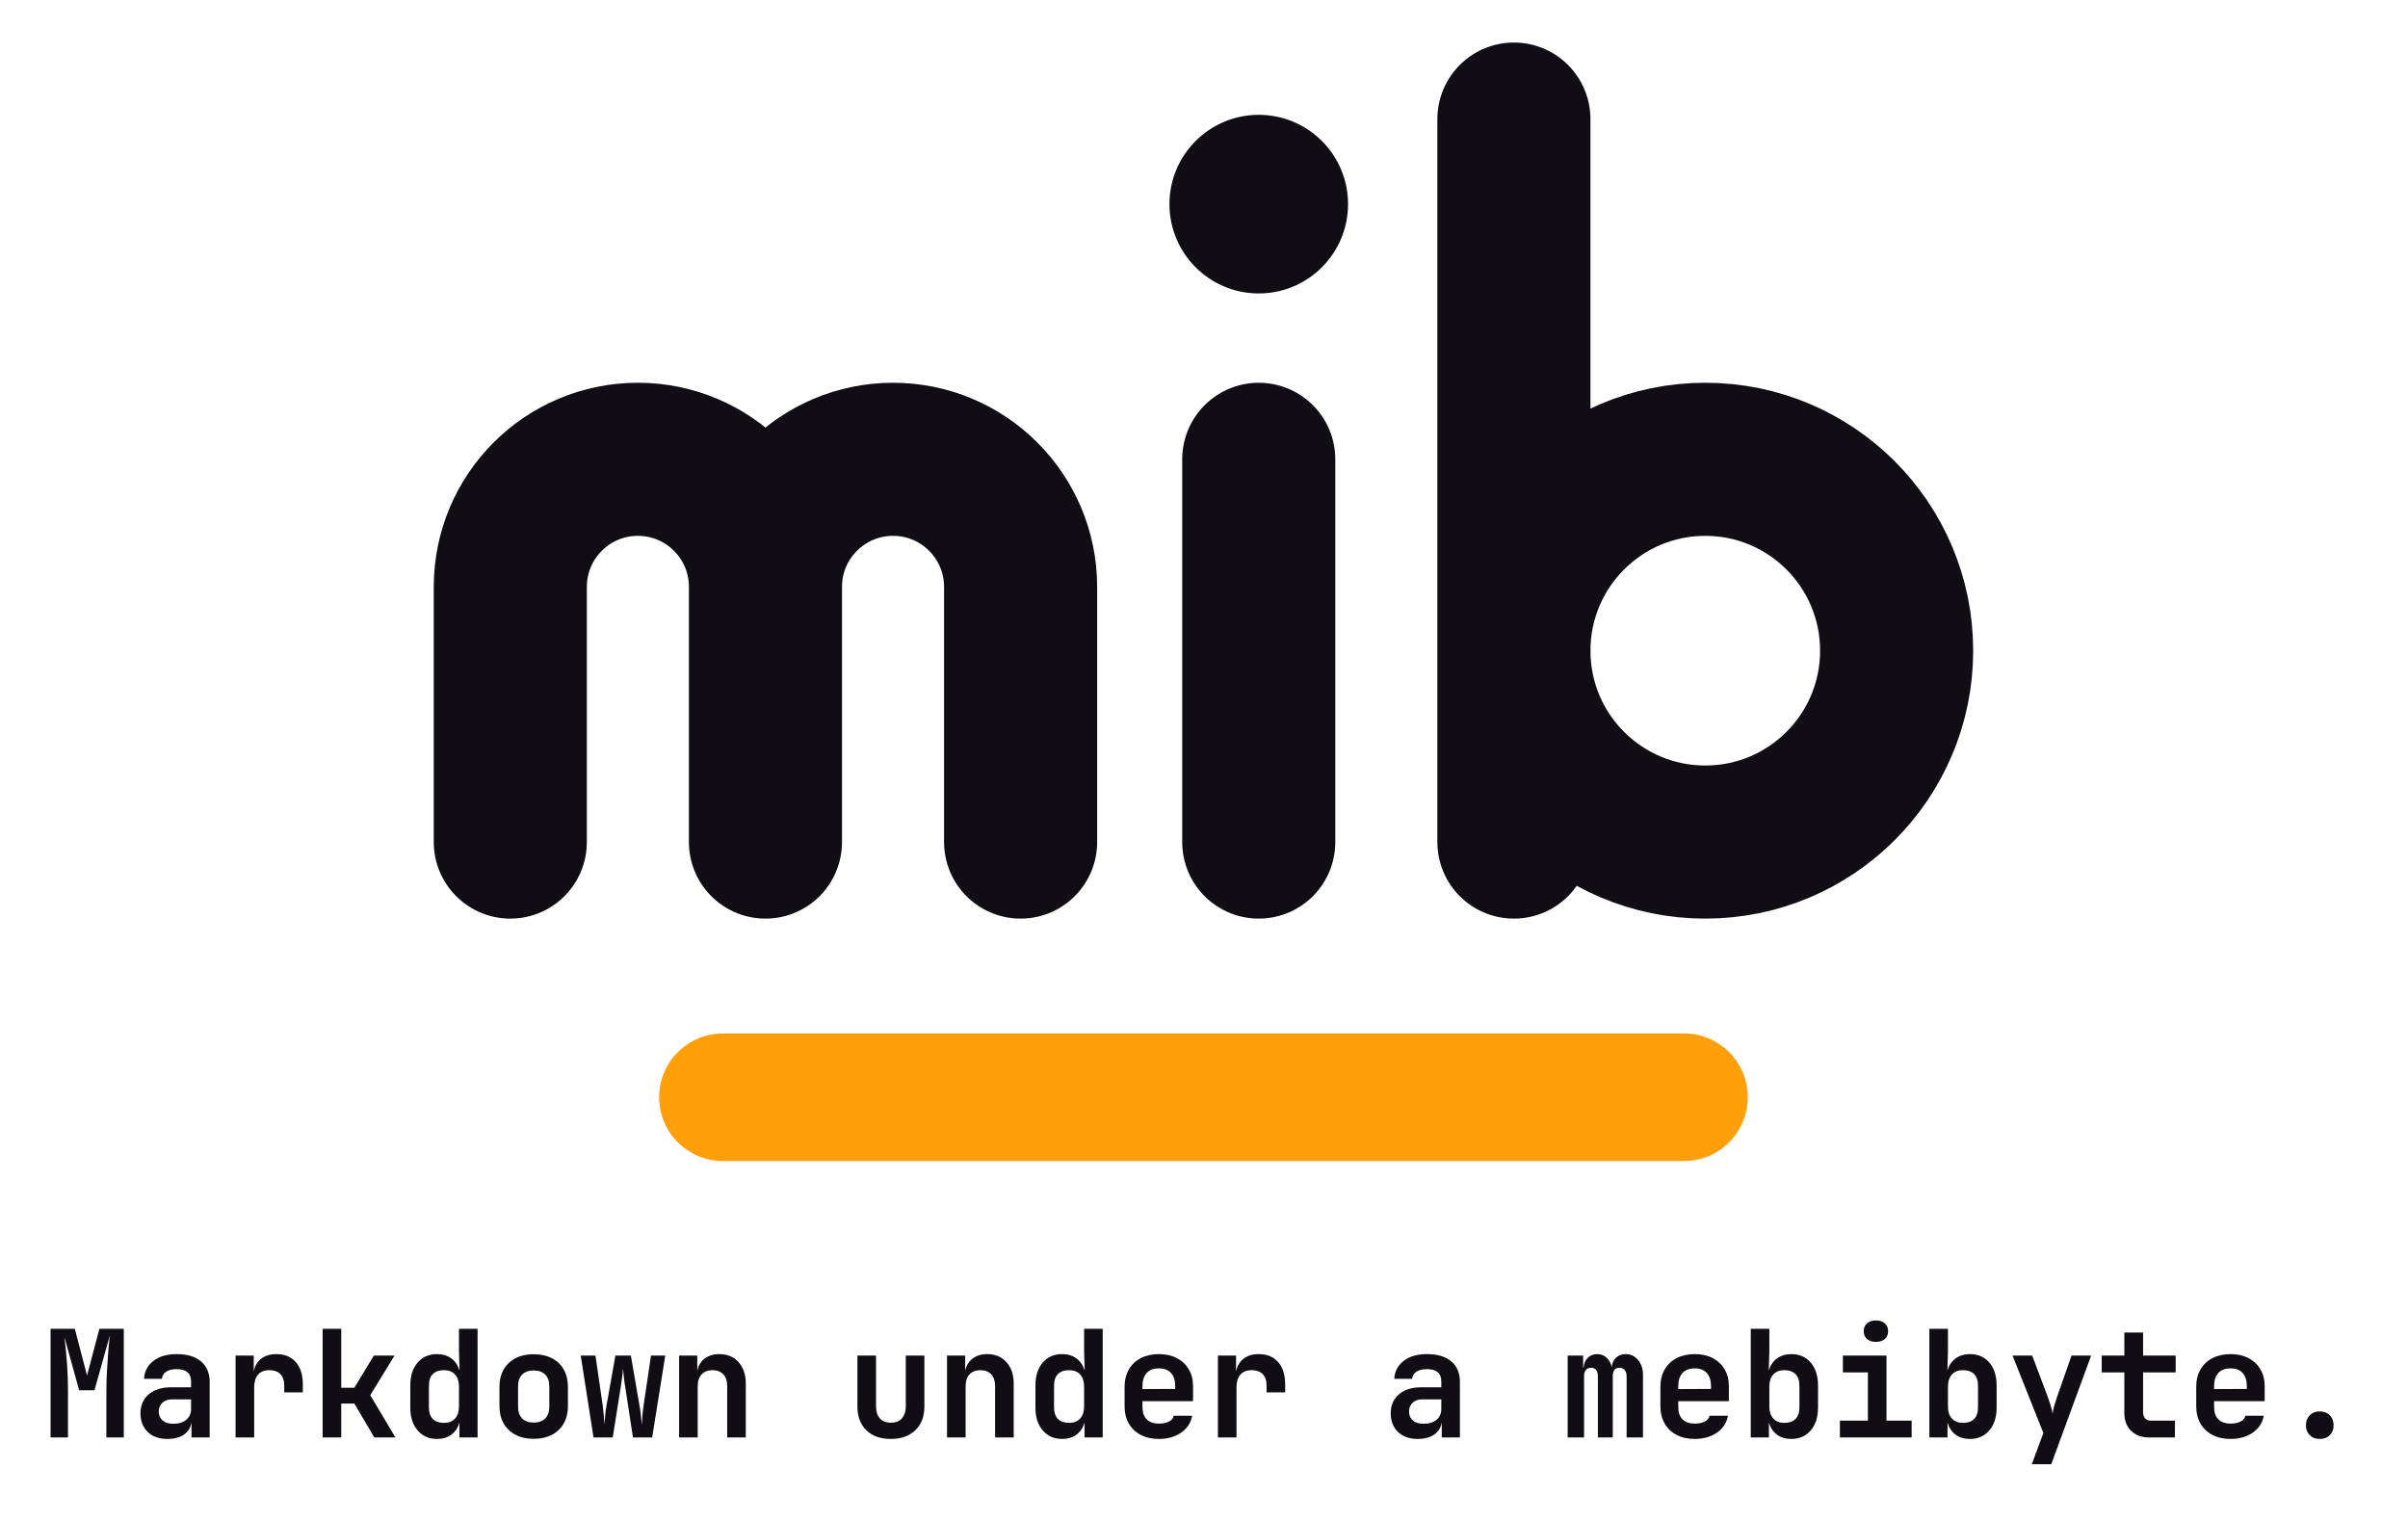
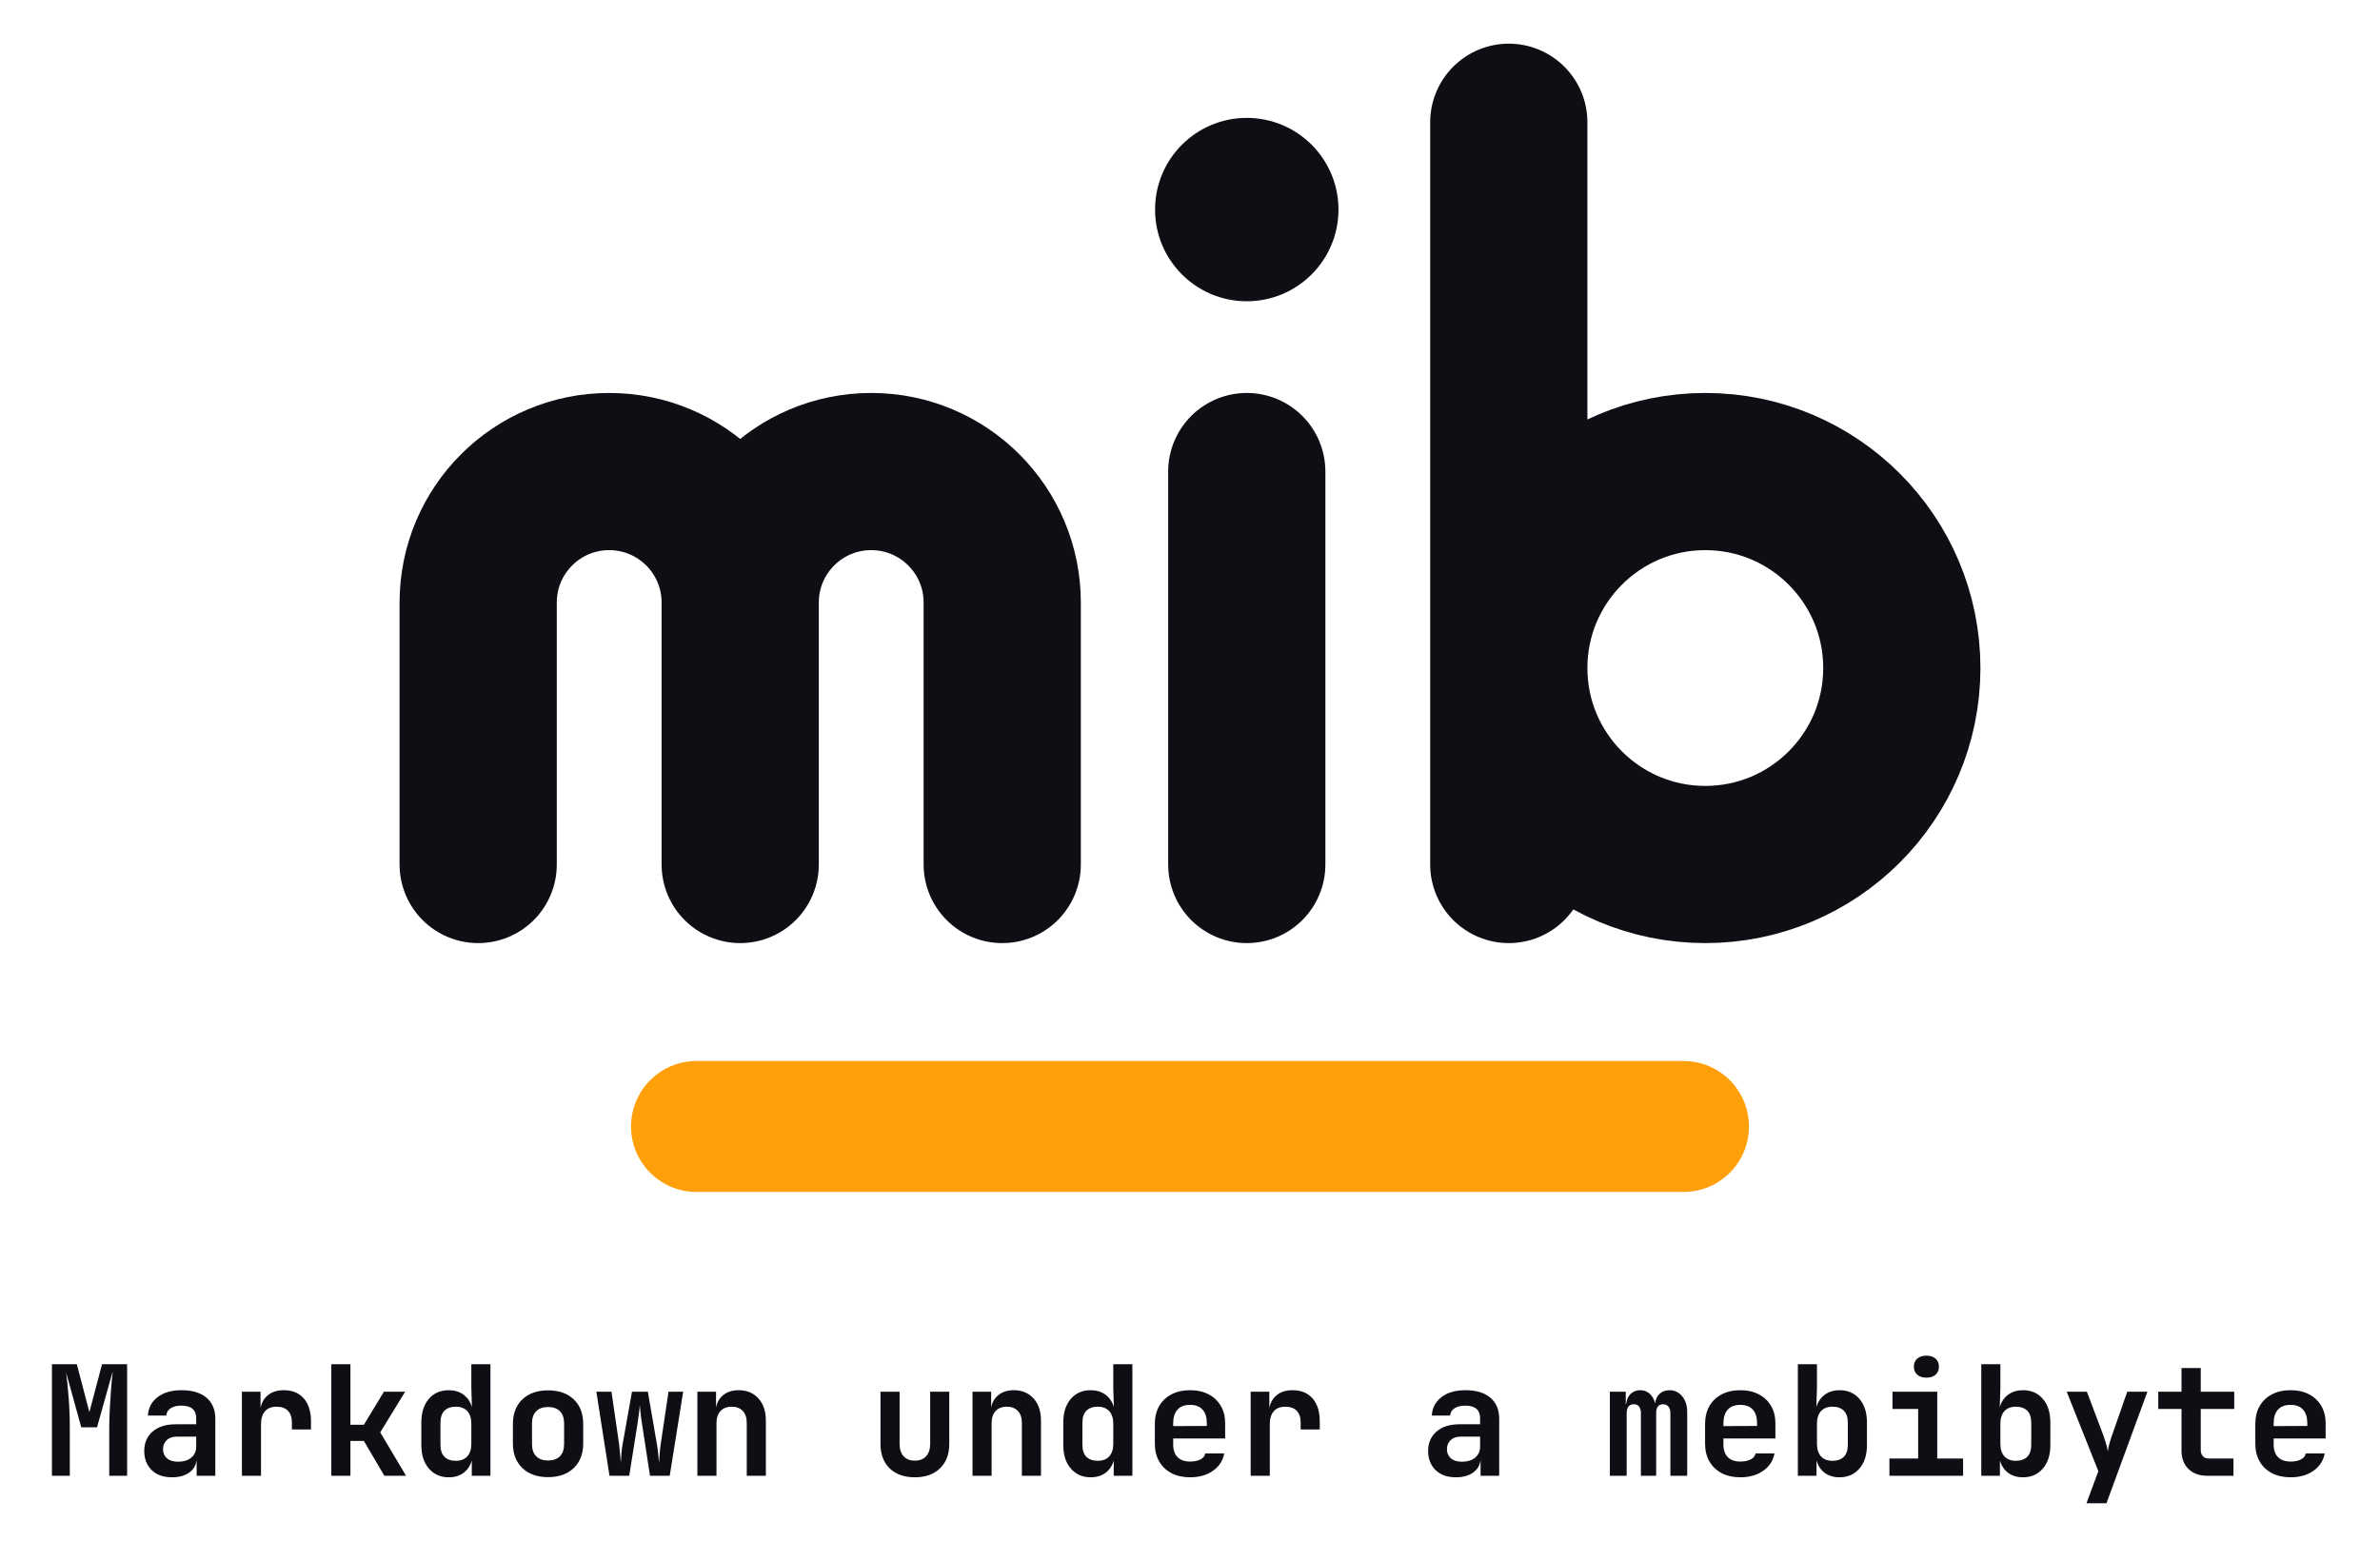
- <svg xmlns="http://www.w3.org/2000/svg" width="453" height="286" viewBox="0 0 453 286">
-   <g transform="translate(80.00 62.40) scale(0.8)">
+ <svg xmlns="http://www.w3.org/2000/svg" width="436" height="286" viewBox="0 0 436 286">
+   <g transform="translate(71.60 62.40) scale(0.8)">
    <g fill="none" stroke="#100E14" stroke-width="36" stroke-linecap="round" stroke-linejoin="round">
      <path d="M20 120 V60 A30 30 0 0 1 80 60 V120 M80 60 A30 30 0 0 1 140 60 V120" />
      <path d="M196 30 V120" />
      <path d="M256 -50 V120 M256 75 A45 45 0 1 0 346 75 A45 45 0 1 0 256 75" />
    </g>
    <circle cx="196" cy="-30" r="21" fill="#100E14" />
    <path d="M70.0 180 H296.0" stroke="#FF9F0A" stroke-width="30" stroke-linecap="round" />
  </g>
  <g transform="translate(8.00 270.40)">
    <g fill="#100E14">
      <path transform="translate(0.00 0) scale(0.028 -0.028)" d="M54 0V730H217L299 416L382 730H546V0H429V307Q429 370 432.5 437.5Q436 505 441.0 568.5Q446 632 452 684L349 317H246L147 675Q156 606 163.5 510.5Q171 415 171 307V0Z" />
      <path transform="translate(16.80 0) scale(0.028 -0.028)" d="M239 -10Q155 -10 106.5 37.5Q58 85 58 162Q58 242 113.0 289.5Q168 337 264 337H398V376Q398 459 301 459Q257 459 231.0 442.0Q205 425 202 394H82Q86 468 144.5 514.0Q203 560 302 560Q407 560 465.0 511.0Q523 462 523 373V0H401V103Q394 50 351.0 20.0Q308 -10 239 -10ZM279 92Q334 92 366.0 119.0Q398 146 398 191V256H270Q229 256 205.0 233.0Q181 210 181 174Q181 137 206.5 114.5Q232 92 279 92Z" />
      <path transform="translate(33.60 0) scale(0.028 -0.028)" d="M97 0V550H219V443Q229 497 268.5 528.5Q308 560 371 560Q455 560 502.0 506.0Q549 452 549 355V303H424V349Q424 399 398.0 425.5Q372 452 324 452Q274 452 248.0 422.0Q222 392 222 337V0Z" />
      <path transform="translate(50.40 0) scale(0.028 -0.028)" d="M82 0V730H207V334H295L426 550H565L402 284L571 0H429L295 228H207V0Z" />
      <path transform="translate(67.20 0) scale(0.028 -0.028)" d="M250 -10Q170 -10 120.5 47.0Q71 104 71 200V349Q71 446 120.0 503.0Q169 560 250 560Q307 560 346.5 531.0Q386 502 402 450L398 576V730H523V0H401V100Q386 48 347.0 19.0Q308 -10 250 -10ZM297 98Q345 98 371.5 127.0Q398 156 398 209V341Q398 394 371.5 423.0Q345 452 297 452Q249 452 222.5 426.0Q196 400 196 346V204Q196 150 222.5 124.0Q249 98 297 98Z" />
      <path transform="translate(84.00 0) scale(0.028 -0.028)" d="M300 -9Q194 -9 132.0 50.5Q70 110 70 211V339Q70 441 132.0 500.0Q194 559 300 559Q406 559 468.0 500.0Q530 441 530 339V211Q530 110 468.0 50.5Q406 -9 300 -9ZM300 100Q350 100 377.5 127.5Q405 155 405 207V343Q405 395 377.5 422.5Q350 450 300 450Q250 450 222.5 422.5Q195 395 195 343V207Q195 155 222.5 127.5Q250 100 300 100Z" />
      <path transform="translate(100.80 0) scale(0.028 -0.028)" d="M102 0 16 550H115L164 213Q168 182 171.0 146.0Q174 110 176 86Q177 110 180.0 146.0Q183 182 189 213L249 550H353L411 213Q417 182 420.5 145.5Q424 109 426 85Q428 109 430.5 145.5Q433 182 438 213L488 550H584L496 0H367L315 339Q310 367 306.0 403.5Q302 440 300 463Q299 440 294.0 403.5Q289 367 285 339L231 0Z" />
      <path transform="translate(117.60 0) scale(0.028 -0.028)" d="M77 0V550H199V447Q209 499 248.0 529.5Q287 560 347 560Q428 560 476.5 506.0Q525 452 525 361V0H400V346Q400 397 373.5 424.5Q347 452 302 452Q255 452 228.5 424.0Q202 396 202 344V0Z" />
      <path transform="translate(151.20 0) scale(0.028 -0.028)" d="M300 -10Q195 -10 135.0 48.5Q75 107 75 208V550H200V209Q200 157 226.0 128.0Q252 99 300 99Q347 99 373.5 128.0Q400 157 400 209V550H525V208Q525 107 464.0 48.5Q403 -10 300 -10Z" />
      <path transform="translate(168.00 0) scale(0.028 -0.028)" d="M77 0V550H199V447Q209 499 248.0 529.5Q287 560 347 560Q428 560 476.5 506.0Q525 452 525 361V0H400V346Q400 397 373.5 424.5Q347 452 302 452Q255 452 228.5 424.0Q202 396 202 344V0Z" />
      <path transform="translate(184.80 0) scale(0.028 -0.028)" d="M250 -10Q170 -10 120.5 47.0Q71 104 71 200V349Q71 446 120.0 503.0Q169 560 250 560Q307 560 346.5 531.0Q386 502 402 450L398 576V730H523V0H401V100Q386 48 347.0 19.0Q308 -10 250 -10ZM297 98Q345 98 371.5 127.0Q398 156 398 209V341Q398 394 371.5 423.0Q345 452 297 452Q249 452 222.5 426.0Q196 400 196 346V204Q196 150 222.5 124.0Q249 98 297 98Z" />
      <path transform="translate(201.60 0) scale(0.028 -0.028)" d="M301 -10Q231 -10 179.0 17.0Q127 44 98.5 93.5Q70 143 70 210V340Q70 407 98.5 456.5Q127 506 179.0 533.0Q231 560 301 560Q370 560 421.5 533.0Q473 506 501.5 457.5Q530 409 530 344V244H190V206Q190 150 219.0 121.5Q248 93 301 93Q340 93 367.5 106.5Q395 120 400 146H524Q511 75 450.0 32.5Q389 -10 301 -10ZM190 344V325L410 326V345Q410 402 382.0 433.0Q354 464 301 464Q246 464 218.0 432.5Q190 401 190 344Z" />
      <path transform="translate(218.40 0) scale(0.028 -0.028)" d="M97 0V550H219V443Q229 497 268.5 528.5Q308 560 371 560Q455 560 502.0 506.0Q549 452 549 355V303H424V349Q424 399 398.0 425.5Q372 452 324 452Q274 452 248.0 422.0Q222 392 222 337V0Z" />
      <path transform="translate(252.00 0) scale(0.028 -0.028)" d="M239 -10Q155 -10 106.5 37.5Q58 85 58 162Q58 242 113.0 289.5Q168 337 264 337H398V376Q398 459 301 459Q257 459 231.0 442.0Q205 425 202 394H82Q86 468 144.5 514.0Q203 560 302 560Q407 560 465.0 511.0Q523 462 523 373V0H401V103Q394 50 351.0 20.0Q308 -10 239 -10ZM279 92Q334 92 366.0 119.0Q398 146 398 191V256H270Q229 256 205.0 233.0Q181 210 181 174Q181 137 206.5 114.5Q232 92 279 92Z" />
      <path transform="translate(285.60 0) scale(0.028 -0.028)" d="M47 0V550H151V470H154Q157 510 182.0 535.0Q207 560 245 560Q282 560 308.0 536.5Q334 513 343 473Q347 513 372.5 536.5Q398 560 437 560Q487 560 520.0 520.5Q553 481 553 419V0H443V410Q443 437 430.5 452.5Q418 468 395 468Q350 468 350 410V0H250V410Q250 437 238.5 452.5Q227 468 205 468Q157 468 157 410V0Z" />
      <path transform="translate(302.40 0) scale(0.028 -0.028)" d="M301 -10Q231 -10 179.0 17.0Q127 44 98.5 93.5Q70 143 70 210V340Q70 407 98.5 456.5Q127 506 179.0 533.0Q231 560 301 560Q370 560 421.5 533.0Q473 506 501.5 457.5Q530 409 530 344V244H190V206Q190 150 219.0 121.5Q248 93 301 93Q340 93 367.5 106.5Q395 120 400 146H524Q511 75 450.0 32.5Q389 -10 301 -10ZM190 344V325L410 326V345Q410 402 382.0 433.0Q354 464 301 464Q246 464 218.0 432.5Q190 401 190 344Z" />
      <path transform="translate(319.20 0) scale(0.028 -0.028)" d="M350 -10Q292 -10 253.0 19.0Q214 48 199 100V0H77V730H202V576L198 450Q214 502 253.5 531.0Q293 560 350 560Q431 560 480.0 503.0Q529 446 529 349V200Q529 104 479.5 47.0Q430 -10 350 -10ZM303 98Q351 98 377.5 124.0Q404 150 404 204V346Q404 400 377.5 426.0Q351 452 303 452Q255 452 228.5 423.0Q202 394 202 341V209Q202 156 228.5 127.0Q255 98 303 98Z" />
      <path transform="translate(336.00 0) scale(0.028 -0.028)" d="M76 0V113H264V437H96V550H389V113H558V0ZM318 642Q280 642 258.0 661.5Q236 681 236 714Q236 747 258.0 766.5Q280 786 318 786Q356 786 378.0 766.5Q400 747 400 714Q400 681 378.0 661.5Q356 642 318 642Z" />
      <path transform="translate(352.80 0) scale(0.028 -0.028)" d="M350 -10Q292 -10 253.0 19.0Q214 48 199 100V0H77V730H202V576L198 450Q214 502 253.5 531.0Q293 560 350 560Q431 560 480.0 503.0Q529 446 529 349V200Q529 104 479.5 47.0Q430 -10 350 -10ZM303 98Q351 98 377.5 124.0Q404 150 404 204V346Q404 400 377.5 426.0Q351 452 303 452Q255 452 228.5 423.0Q202 394 202 341V209Q202 156 228.5 127.0Q255 98 303 98Z" />
      <path transform="translate(369.60 0) scale(0.028 -0.028)" d="M165 -180 243 30 36 550H168L274 269Q283 244 292.0 214.5Q301 185 305 160Q308 185 316.5 214.5Q325 244 334 269L432 550H564L296 -180Z" />
      <path transform="translate(386.40 0) scale(0.028 -0.028)" d="M355 0Q278 0 232.5 44.5Q187 89 187 165V437H35V550H187V705H313V550H532V437H313V168Q313 144 326.5 128.5Q340 113 364 113H527V0Z" />
      <path transform="translate(403.20 0) scale(0.028 -0.028)" d="M301 -10Q231 -10 179.0 17.0Q127 44 98.5 93.5Q70 143 70 210V340Q70 407 98.5 456.5Q127 506 179.0 533.0Q231 560 301 560Q370 560 421.5 533.0Q473 506 501.5 457.5Q530 409 530 344V244H190V206Q190 150 219.0 121.5Q248 93 301 93Q340 93 367.5 106.5Q395 120 400 146H524Q511 75 450.0 32.5Q389 -10 301 -10ZM190 344V325L410 326V345Q410 402 382.0 433.0Q354 464 301 464Q246 464 218.0 432.5Q190 401 190 344Z" />
-       <path transform="translate(420.00 0) scale(0.028 -0.028)" d="M300 -10Q258 -10 232.5 15.5Q207 41 207 82Q207 123 232.5 149.0Q258 175 300 175Q342 175 367.5 149.0Q393 123 393 82Q393 41 367.5 15.5Q342 -10 300 -10Z" />
    </g>
  </g>
</svg>
